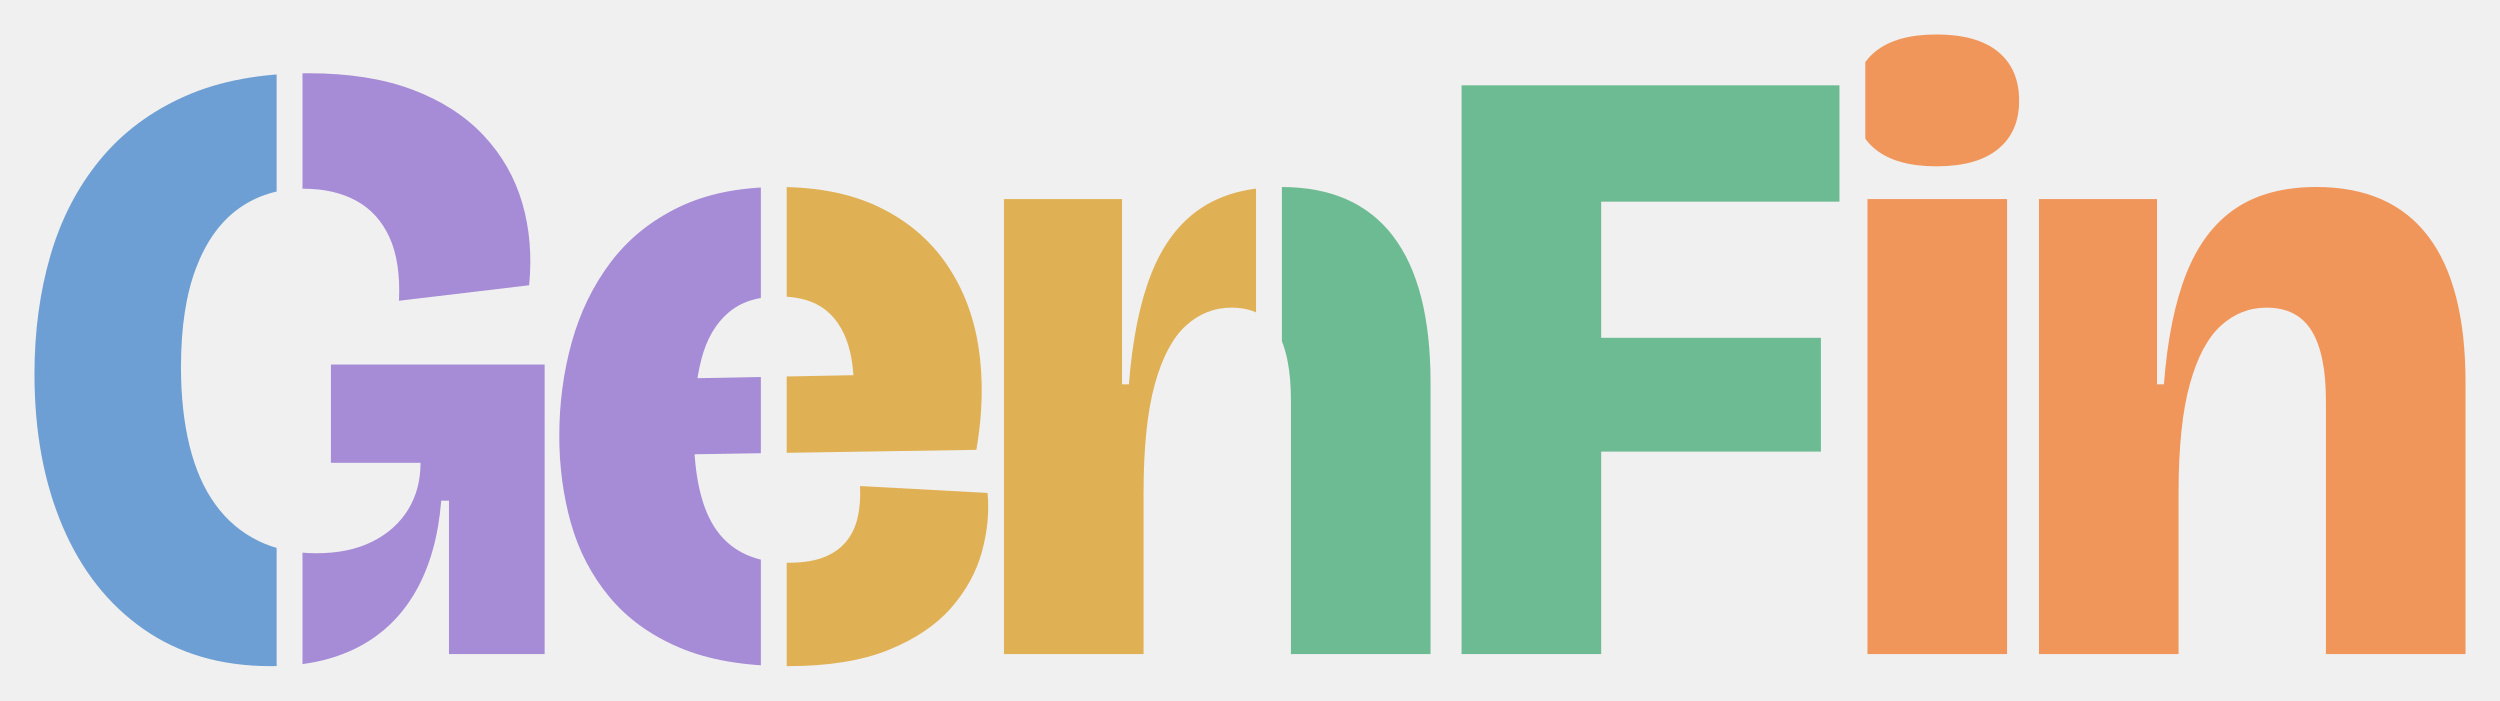
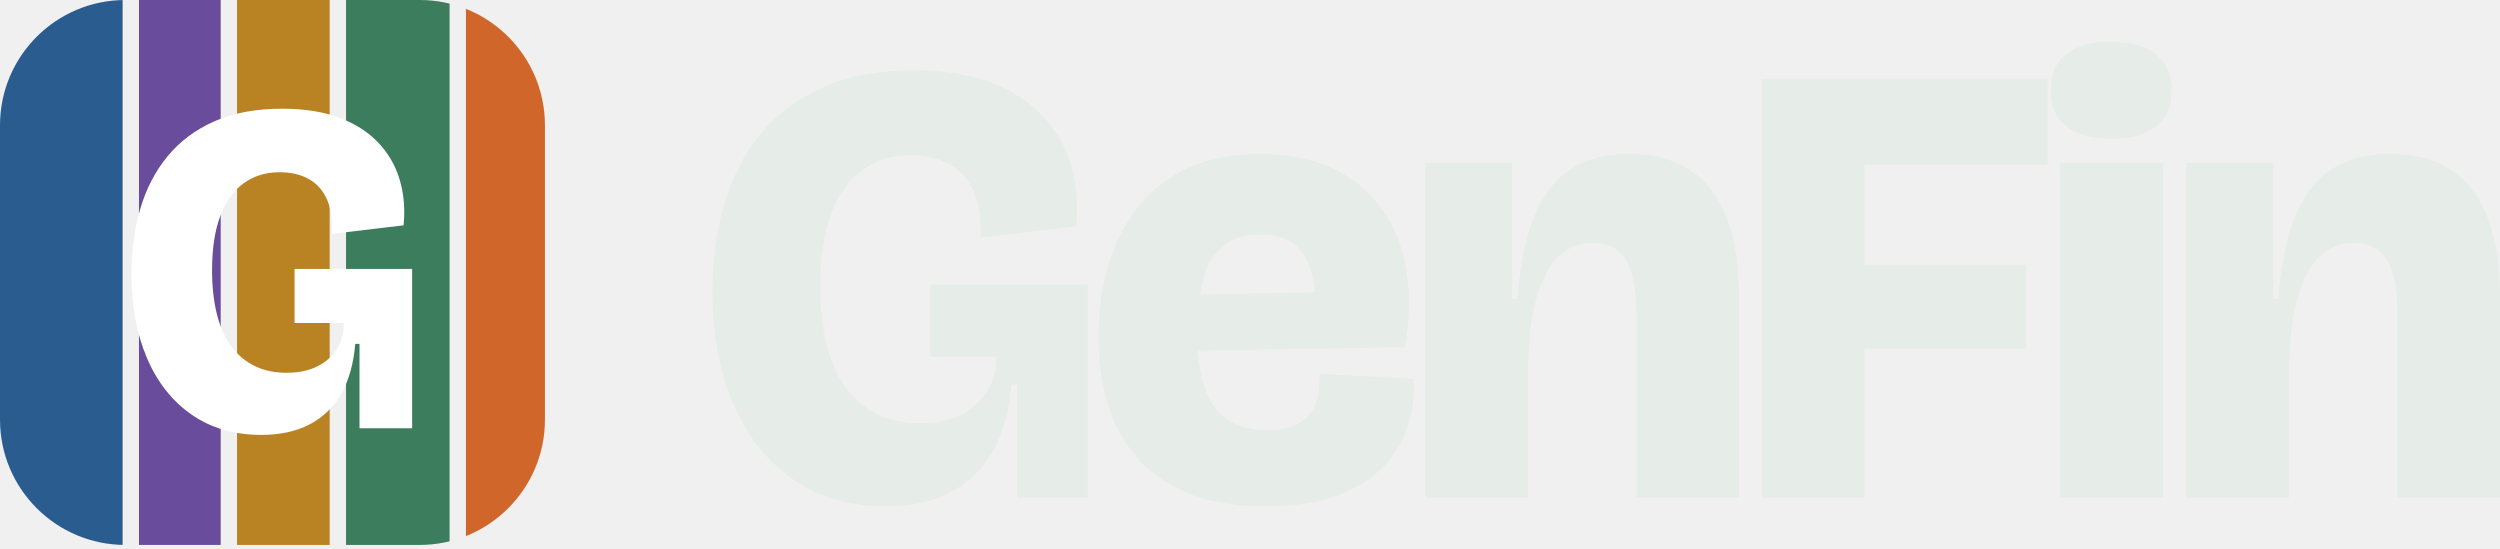
- <svg xmlns="http://www.w3.org/2000/svg" viewBox="-1.3 -75.9 290.1 81.3" role="img" aria-label="GenFin">
-   <clipPath id="gf">
-     <path d="M30.10 1.40L30.10 1.40Q21.50 1.40 15.35-2.90Q9.20-7.20 5.95-14.85Q2.70-22.50 2.70-32.50L2.70-32.50Q2.70-39.90 4.55-46.25Q6.40-52.60 10.30-57.35Q14.20-62.10 20.20-64.75Q26.20-67.40 34.50-67.40L34.50-67.40Q41.50-67.40 46.55-65.50Q51.60-63.60 54.80-60.20Q58-56.80 59.30-52.35Q60.60-47.90 60.10-42.80L60.10-42.80L45-41Q45.20-45.50 43.90-48.35Q42.60-51.20 40.05-52.60Q37.50-54 33.90-54L33.90-54Q29.60-54 26.40-51.70Q23.20-49.40 21.45-44.80Q19.70-40.20 19.70-33.30L19.70-33.30Q19.70-28.20 20.70-24.15Q21.70-20.10 23.70-17.35Q25.70-14.60 28.65-13.15Q31.60-11.70 35.40-11.70L35.40-11.70Q39.20-11.70 41.90-13.05Q44.60-14.40 46.05-16.75Q47.50-19.10 47.50-22.20L47.50-22.20L37.10-22.20L37.10-33.60L61.90-33.60L61.90-21.20L61.90 0L50.80 0L50.80-17.80L49.90-17.80Q49.40-11.60 46.95-7.30Q44.50-3 40.25-0.80Q36 1.40 30.10 1.40ZM90.10 1.40L90.10 1.40Q82.60 1.40 77.55-0.75Q72.50-2.90 69.40-6.65Q66.30-10.40 64.95-15.20Q63.60-20 63.60-25.30L63.60-25.30Q63.60-31 65.05-36.20Q66.50-41.40 69.55-45.45Q72.60-49.50 77.45-51.85Q82.30-54.20 89.10-54.20L89.10-54.20Q95.90-54.20 100.75-51.85Q105.60-49.50 108.50-45.30Q111.40-41.10 112.25-35.60Q113.10-30.10 112-23.70L112-23.70L73.70-23.10L73.70-31.90L99.60-32.40L97.50-27.30Q98.10-31.90 97.35-35.05Q96.60-38.20 94.60-39.85Q92.60-41.50 89.10-41.50L89.10-41.50Q85.40-41.50 83.20-39.60Q81-37.70 80.10-34.25Q79.20-30.80 79.20-26.10L79.20-26.10Q79.20-18 81.90-14.30Q84.60-10.60 90.20-10.60L90.20-10.60Q92.60-10.60 94.20-11.20Q95.80-11.80 96.80-12.95Q97.80-14.10 98.20-15.75Q98.60-17.40 98.50-19.50L98.50-19.50L113.30-18.70Q113.60-15.40 112.65-11.90Q111.70-8.40 109.10-5.40Q106.50-2.40 101.85-0.50Q97.20 1.40 90.10 1.40ZM131.40 0L115.20 0L115.20-29.90L115.20-52.80L128.90-52.80L128.90-31.30L129.70-31.30Q130.30-39.10 132.30-44.15Q134.30-49.20 138-51.70Q141.70-54.20 147.40-54.20L147.40-54.20Q156-54.20 160.35-48.50Q164.70-42.80 164.70-31.50L164.70-31.50L164.70 0L148.50 0L148.50-29.40Q148.50-34.80 146.85-37.50Q145.20-40.20 141.60-40.20L141.60-40.20Q138.60-40.20 136.30-38.10Q134-36 132.70-31.30Q131.40-26.60 131.40-18.70L131.40-18.70L131.40 0ZM184.50 0L168.30 0L168.30-66L184.50-66L184.50 0ZM210-23.50L176.40-23.50L176.40-36.70L210-36.70L210-23.50ZM213.40-52.50L176.40-52.50L176.40-66L213.40-66L213.40-52.50ZM231.60 0L215.40 0L215.40-52.80L231.60-52.80L231.60 0ZM223.40-56.60L223.40-56.60Q218.80-56.60 216.35-58.55Q213.90-60.50 213.90-64.20L213.90-64.20Q213.90-68 216.35-69.95Q218.80-71.90 223.40-71.90L223.40-71.90Q228.10-71.90 230.55-69.90Q233-67.90 233-64.20L233-64.20Q233-60.60 230.55-58.60Q228.10-56.60 223.40-56.60ZM251.50 0L235.30 0L235.30-29.90L235.30-52.80L249.00-52.80L249.00-31.30L249.80-31.30Q250.40-39.10 252.40-44.15Q254.40-49.20 258.10-51.70Q261.80-54.20 267.50-54.20L267.50-54.20Q276.10-54.20 280.45-48.50Q284.80-42.80 284.80-31.50L284.80-31.50L284.80 0L268.60 0L268.60-29.40Q268.60-34.80 266.95-37.50Q265.30-40.20 261.70-40.20L261.70-40.20Q258.70-40.20 256.40-38.10Q254.10-36 252.80-31.30Q251.50-26.60 251.50-18.70L251.50-18.70L251.50 0Z" />
-   </clipPath>
-   <g clip-path="url(#gf)">
-     <rect x="1.7" y="-72.9" width="29.1" height="75.3" fill="#6E9FD4" />
-     <rect x="33.8" y="-72.9" width="53.19" height="75.3" fill="#A68BD6" />
-     <rect x="89.99" y="-72.9" width="54.46" height="75.3" fill="#E0B055" />
-     <rect x="147.45" y="-72.9" width="64.7" height="75.3" fill="#6DBB92" />
-     <rect x="215.15" y="-72.9" width="70.65" height="75.3" fill="#F0965A" />
+ <svg xmlns="http://www.w3.org/2000/svg" viewBox="-109.74 -78.5 394.54 86.49" role="img" aria-label="GenFin">
+   <g transform="translate(-109.74 -78.5) scale(0.86)">
+     <clipPath id="gm">
+       <rect width="100" height="100" rx="23" />
+     </clipPath>
+     <g clip-path="url(#gm)">
+       <rect x="0" y="0" width="22.5" height="100" fill="#2B5C8F" />
+       <rect x="25.5" y="0" width="15" height="100" fill="#6A4C9C" />
+       <rect x="43.5" y="0" width="17" height="100" fill="#B98323" />
+       <rect x="63.5" y="0" width="19" height="100" fill="#3B7D5C" />
+       <rect x="85.5" y="0" width="14.5" height="100" fill="#D0662A" />
+     </g>
+     <path d="M30.10 1.40L30.10 1.40Q21.50 1.40 15.35-2.90Q9.20-7.20 5.95-14.85Q2.70-22.50 2.70-32.50L2.70-32.50Q2.70-39.90 4.55-46.25Q6.40-52.60 10.30-57.35Q14.20-62.10 20.20-64.75Q26.20-67.40 34.50-67.40L34.50-67.40Q41.50-67.40 46.55-65.50Q51.60-63.60 54.80-60.20Q58-56.80 59.30-52.35Q60.60-47.90 60.10-42.80L60.10-42.80L45-41Q45.20-45.50 43.90-48.35Q42.60-51.20 40.05-52.60Q37.50-54 33.90-54L33.90-54Q29.60-54 26.40-51.70Q23.20-49.40 21.45-44.80Q19.70-40.20 19.70-33.30L19.70-33.30Q19.70-28.20 20.70-24.15Q21.70-20.10 23.70-17.35Q25.70-14.60 28.65-13.15Q31.60-11.70 35.40-11.70L35.40-11.70Q39.20-11.70 41.90-13.05Q44.60-14.40 46.05-16.75Q47.50-19.10 47.50-22.20L47.50-22.20L37.10-22.20L37.10-33.60L61.90-33.60L61.90-21.20L61.90 0L50.80 0L50.80-17.80L49.90-17.80Q49.40-11.60 46.95-7.30Q44.50-3 40.25-0.80Q36 1.40 30.10 1.40Z" fill="#FFFFFF" transform="scale(0.87) translate(25.03 90.33)" />
  </g>
+   <path d="M30.10 1.40L30.10 1.40Q21.50 1.40 15.35-2.90Q9.20-7.20 5.95-14.85Q2.70-22.50 2.70-32.50L2.70-32.50Q2.70-39.90 4.55-46.25Q6.40-52.60 10.30-57.35Q14.20-62.10 20.20-64.75Q26.20-67.40 34.50-67.40L34.50-67.40Q41.50-67.40 46.55-65.50Q51.60-63.60 54.80-60.20Q58-56.80 59.30-52.35Q60.60-47.90 60.10-42.80L60.10-42.80L45-41Q45.20-45.50 43.90-48.35Q42.60-51.20 40.05-52.60Q37.50-54 33.90-54L33.90-54Q29.60-54 26.40-51.70Q23.20-49.40 21.45-44.80Q19.70-40.20 19.70-33.30L19.70-33.30Q19.70-28.20 20.70-24.15Q21.70-20.10 23.70-17.35Q25.70-14.60 28.65-13.15Q31.60-11.70 35.40-11.70L35.40-11.70Q39.20-11.70 41.90-13.05Q44.60-14.40 46.05-16.75Q47.50-19.10 47.50-22.20L47.50-22.20L37.10-22.20L37.10-33.60L61.90-33.60L61.90-21.20L61.90 0L50.80 0L50.80-17.80L49.90-17.80Q49.40-11.60 46.95-7.30Q44.50-3 40.25-0.80Q36 1.40 30.10 1.40ZM90.10 1.40L90.10 1.40Q82.60 1.40 77.55-0.75Q72.50-2.90 69.40-6.65Q66.30-10.40 64.95-15.20Q63.60-20 63.60-25.30L63.60-25.30Q63.60-31 65.05-36.20Q66.50-41.40 69.55-45.45Q72.60-49.50 77.45-51.85Q82.30-54.20 89.10-54.20L89.10-54.20Q95.90-54.20 100.75-51.85Q105.60-49.50 108.50-45.30Q111.40-41.10 112.25-35.60Q113.10-30.10 112-23.70L112-23.70L73.70-23.10L73.70-31.90L99.60-32.40L97.50-27.30Q98.10-31.90 97.35-35.05Q96.60-38.20 94.60-39.85Q92.60-41.50 89.10-41.50L89.10-41.50Q85.40-41.50 83.20-39.60Q81-37.70 80.10-34.25Q79.20-30.80 79.20-26.10L79.20-26.10Q79.20-18 81.90-14.30Q84.60-10.60 90.20-10.60L90.20-10.60Q92.60-10.60 94.20-11.20Q95.80-11.80 96.80-12.95Q97.80-14.10 98.20-15.75Q98.60-17.40 98.50-19.50L98.50-19.50L113.30-18.70Q113.60-15.40 112.65-11.90Q111.70-8.40 109.10-5.40Q106.50-2.40 101.85-0.50Q97.20 1.40 90.10 1.40ZM131.40 0L115.20 0L115.20-29.90L115.20-52.80L128.90-52.80L128.90-31.30L129.70-31.30Q130.30-39.10 132.30-44.15Q134.30-49.20 138-51.70Q141.70-54.20 147.40-54.20L147.40-54.20Q156-54.20 160.35-48.50Q164.70-42.80 164.70-31.50L164.70-31.50L164.70 0L148.50 0L148.50-29.40Q148.50-34.80 146.85-37.50Q145.20-40.20 141.60-40.20L141.60-40.20Q138.60-40.20 136.30-38.10Q134-36 132.70-31.30Q131.40-26.60 131.40-18.70L131.40-18.70L131.40 0ZM184.50 0L168.30 0L168.30-66L184.50-66L184.50 0ZM210-23.50L176.40-23.50L176.40-36.70L210-36.70L210-23.50ZM213.40-52.50L176.40-52.50L176.40-66L213.40-66L213.40-52.50ZM231.60 0L215.40 0L215.40-52.80L231.60-52.80L231.60 0ZM223.40-56.60L223.40-56.60Q218.80-56.60 216.35-58.55Q213.90-60.50 213.90-64.20L213.90-64.20Q213.90-68 216.35-69.95Q218.80-71.90 223.40-71.90L223.40-71.90Q228.10-71.90 230.55-69.90Q233-67.90 233-64.20L233-64.20Q233-60.60 230.55-58.60Q228.10-56.60 223.40-56.60ZM251.50 0L235.30 0L235.30-29.90L235.30-52.80L249.00-52.80L249.00-31.30L249.80-31.30Q250.40-39.10 252.40-44.15Q254.40-49.20 258.10-51.70Q261.80-54.20 267.50-54.20L267.50-54.20Q276.10-54.20 280.45-48.50Q284.80-42.80 284.80-31.50L284.80-31.50L284.80 0L268.60 0L268.60-29.40Q268.60-34.80 266.95-37.50Q265.30-40.20 261.70-40.20L261.70-40.20Q258.70-40.20 256.40-38.10Q254.10-36 252.80-31.30Q251.50-26.60 251.50-18.70L251.50-18.70L251.50 0Z" fill="#E6ECE8" />
</svg>
